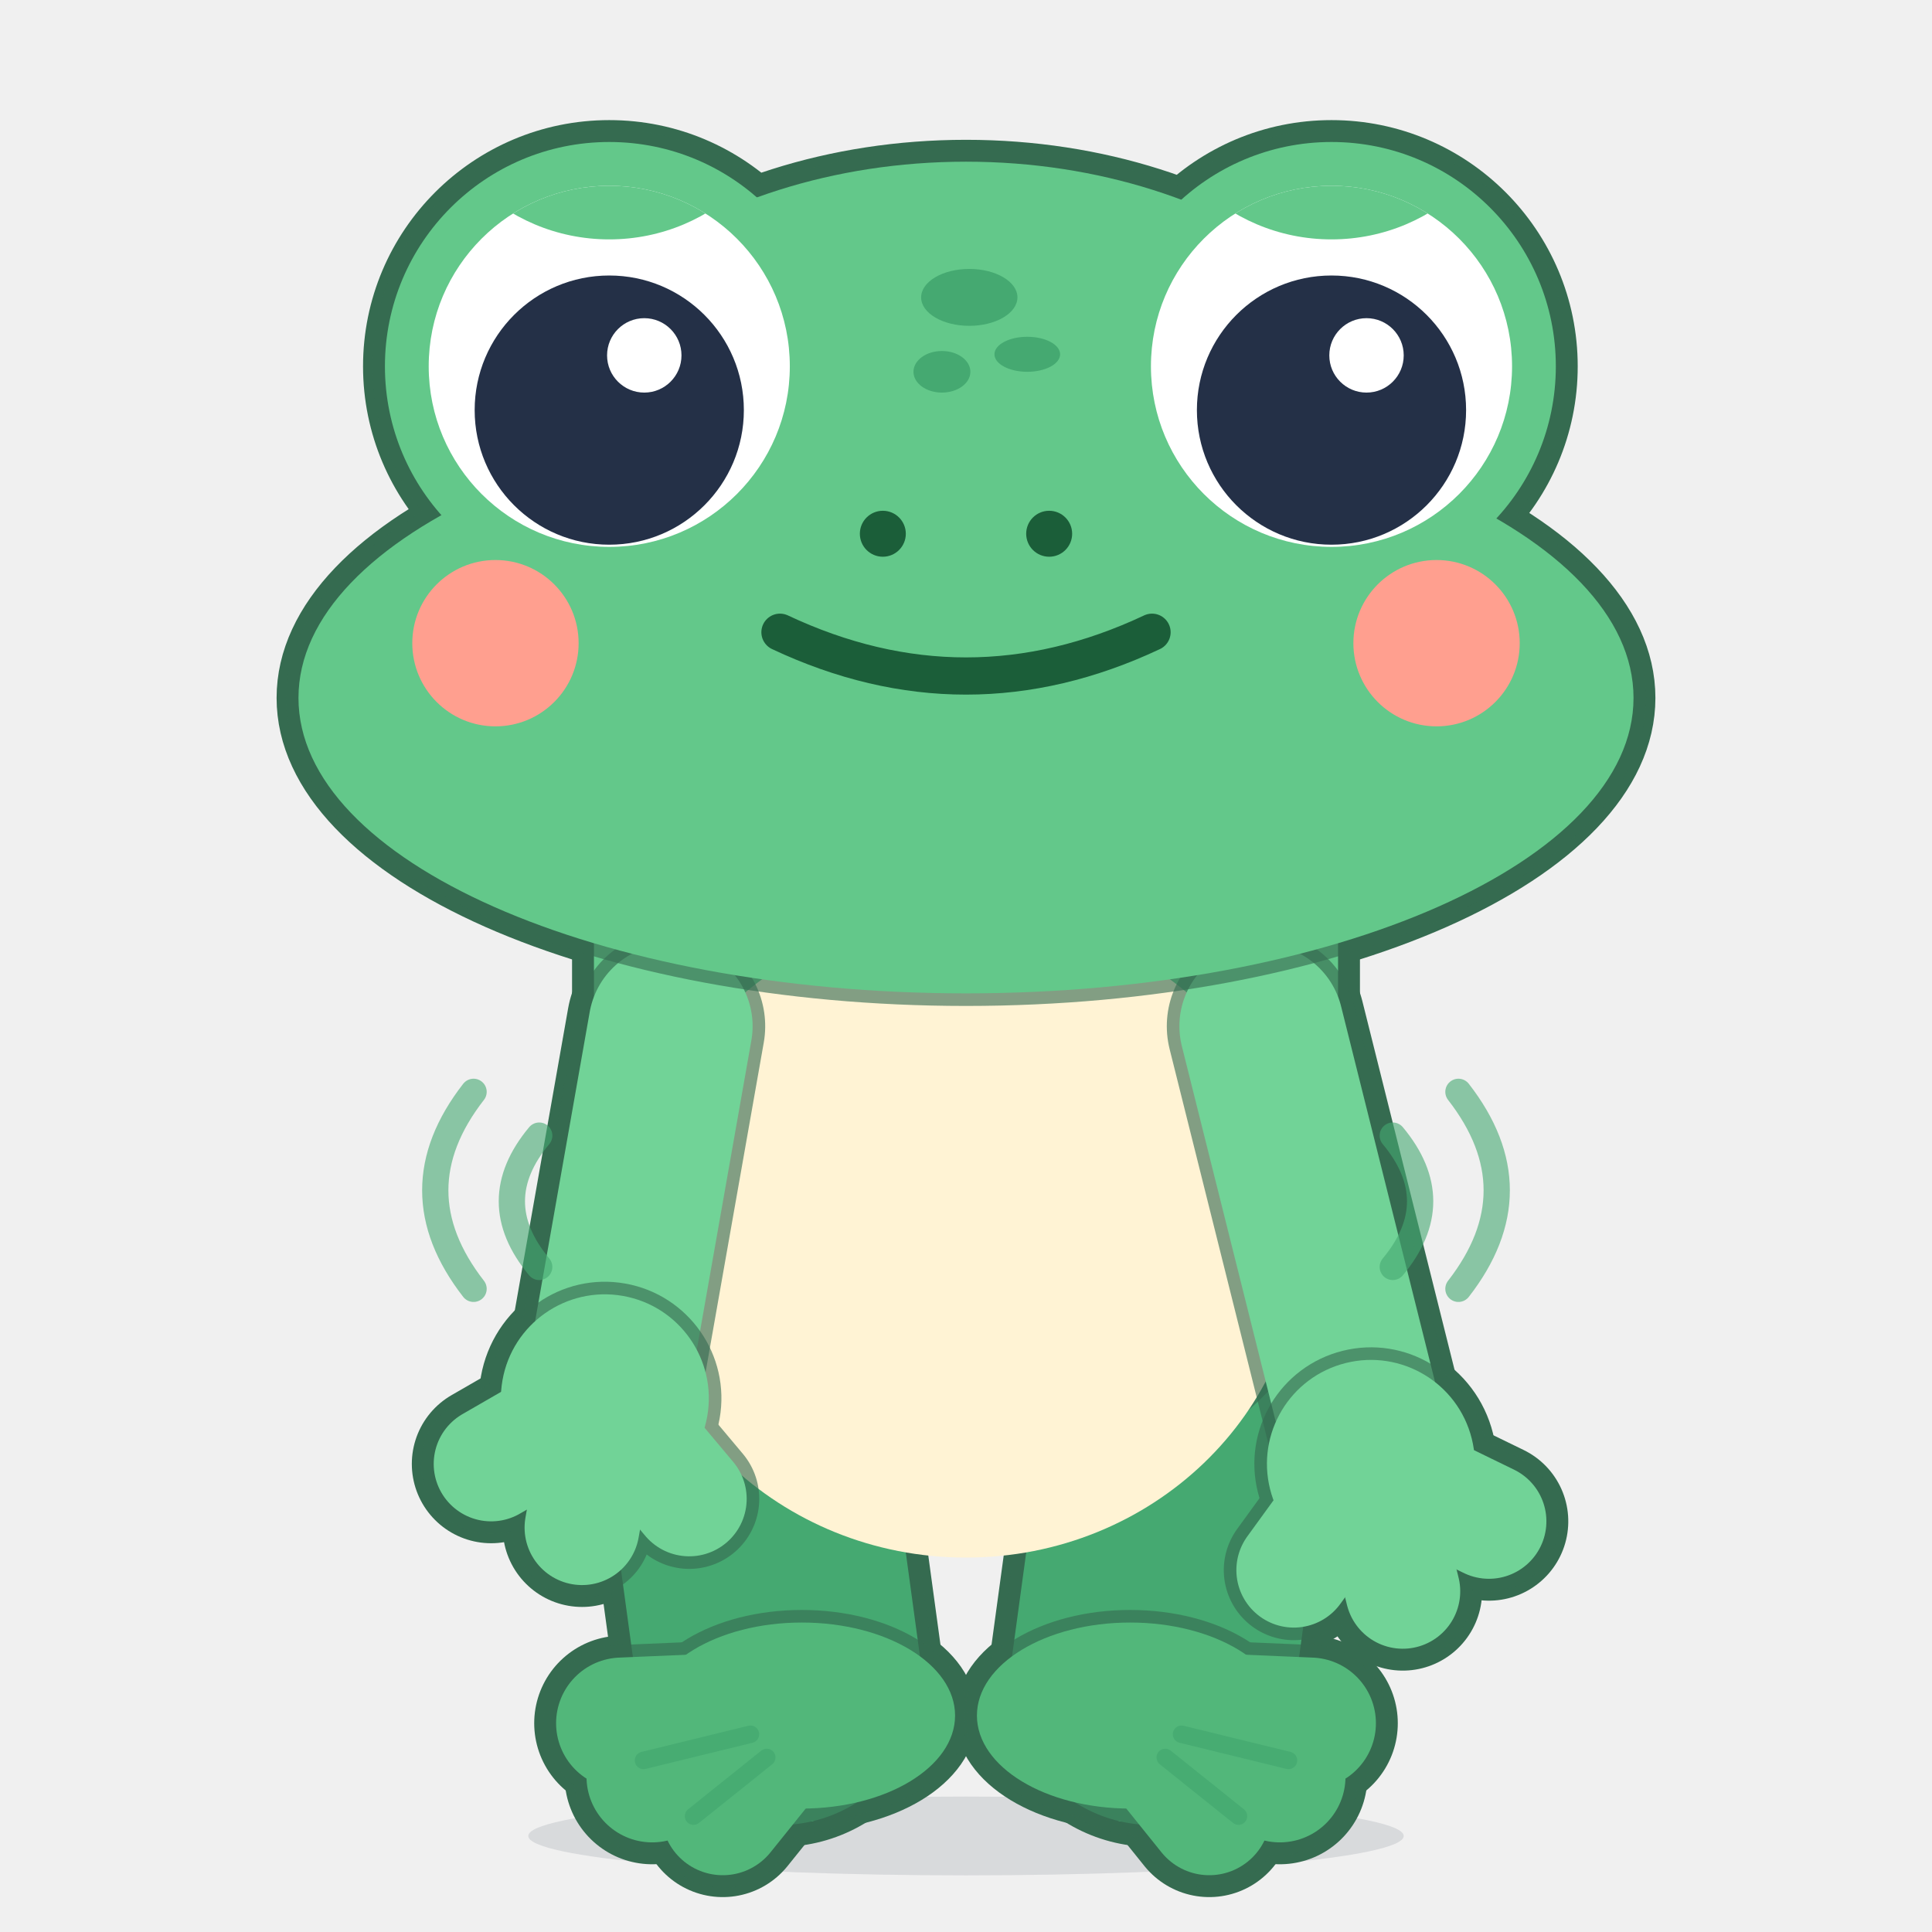
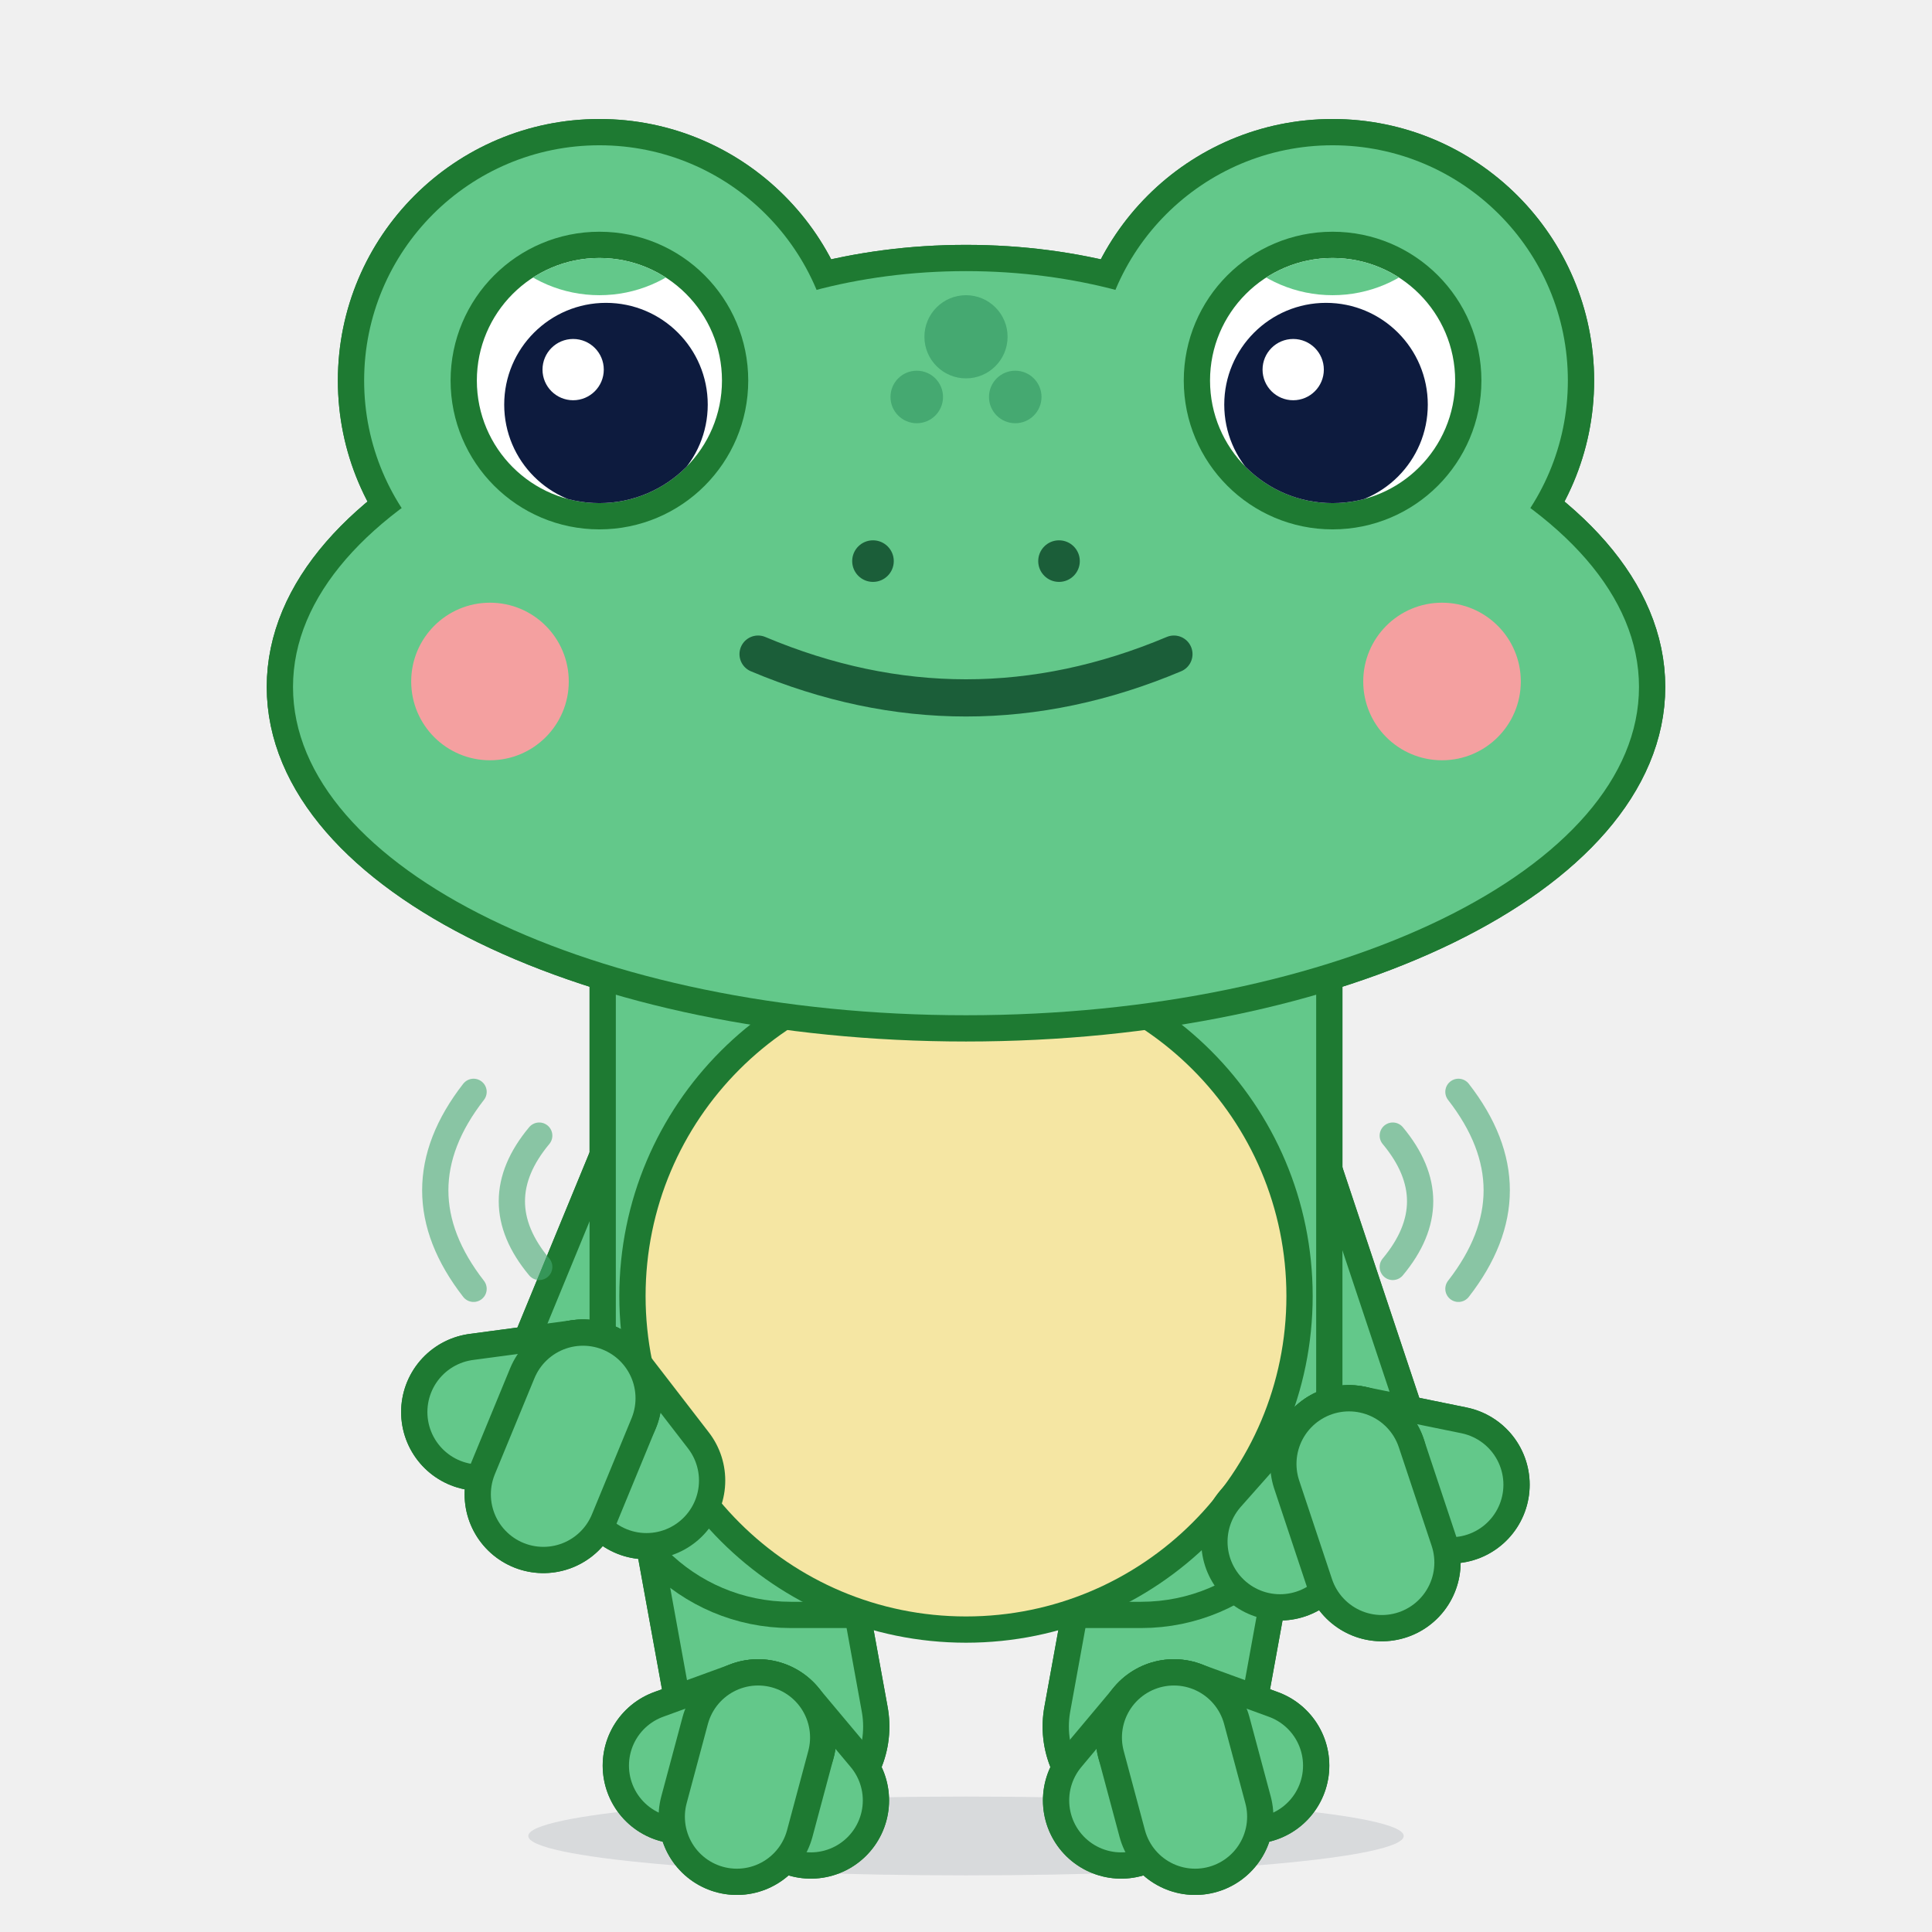
<svg xmlns="http://www.w3.org/2000/svg" viewBox="0 0 512 512" width="512" height="512">
  <g transform="translate(38.5 22.55) scale(2.9)">
    <g id="hop-root">
      <g id="shadow">
        <ellipse cx="75" cy="160.00" rx="40" ry="3.6" fill="#243047" opacity="0.120" />
      </g>
      <g id="hop-figure" transform="translate(0 0) translate(75 100) rotate(0) translate(-75 -100)">
-         <g id="hop-silhouette" fill="#356B50" stroke="#356B50" stroke-linejoin="round" stroke-linecap="round">
-           <g transform="translate(55 124) rotate(82.23)">
-             <path d="M 0 0 L 22.2 0" fill="none" stroke-width="30" />
-             <g transform="translate(22.2 0) rotate(-82.23) translate(2 3)">
-               <path d="M 14 0 C 14 4.69 7.73 8.5 0 8.5 C -7.73 8.5 -14 4.69 -14 0 C -14 -4.69 -7.73 -8.5 0 -8.5 C 7.73 -8.5 14 -4.69 14 0 Z" stroke-width="4" />
-               <path d="M 0 0 L -16.46 0.7" fill="none" stroke-width="16" />
-               <path d="M 0 0 L -13.68 5.59" fill="none" stroke-width="16" />
-               <path d="M 0 0 L -7.23 8.99" fill="none" stroke-width="15.2" />
-             </g>
-           </g>
-           <g transform="translate(95 124) rotate(97.77)">
-             <path d="M 0 0 L 22.2 0" fill="none" stroke-width="30" />
-             <g transform="translate(22.2 0) rotate(-97.77) translate(-2 3)">
-               <path d="M 14 0 C 14 4.69 7.73 8.5 0 8.5 C -7.73 8.5 -14 4.69 -14 0 C -14 -4.69 -7.73 -8.5 0 -8.5 C 7.73 -8.5 14 -4.69 14 0 Z" stroke-width="4" />
-               <path d="M 0 0 L 16.46 0.7" fill="none" stroke-width="16" />
-               <path d="M 0 0 L 13.68 5.59" fill="none" stroke-width="16" />
-               <path d="M 0 0 L 7.23 8.99" fill="none" stroke-width="15.2" />
-             </g>
-           </g>
-           <path d="M 41 58.4 H 109 V 100.6 A 26 26 0 0 1 83 126.6 H 67 A 26 26 0 0 1 41 100.6 Z" stroke-width="4" />
-           <g transform="translate(48 86) rotate(100.01)">
-             <path d="M 0 0 L 34.53 0" fill="none" stroke-width="19" />
-             <g transform="translate(34.53 0)">
-               <path d="M 9.5 0 C 9.5 5.25 5.25 9.5 0 9.5 C -5.25 9.5 -9.5 5.25 -9.5 0 C -9.5 -5.25 -5.25 -9.5 0 -9.5 C 5.25 -9.5 9.5 -5.25 9.5 0 Z" stroke-width="4" />
-               <path d="M 0 0 L 7.71 -9.19" fill="none" stroke-width="14.5" />
-               <path d="M 0 0 L 12 0" fill="none" stroke-width="14.5" />
-               <path d="M 0 0 L 7.71 9.19" fill="none" stroke-width="14.5" />
-             </g>
-           </g>
-           <g transform="translate(102 86) rotate(75.96)">
-             <path d="M 0 0 L 41.23 0" fill="none" stroke-width="19" />
-             <g transform="translate(41.23 0)">
-               <path d="M 9.5 0 C 9.5 5.25 5.25 9.5 0 9.5 C -5.25 9.5 -9.5 5.25 -9.5 0 C -9.5 -5.25 -5.25 -9.5 0 -9.5 C 5.25 -9.5 9.5 -5.25 9.5 0 Z" stroke-width="4" />
-               <path d="M 0 0 L 7.71 -9.19" fill="none" stroke-width="14.5" />
-               <path d="M 0 0 L 12 0" fill="none" stroke-width="14.5" />
-               <path d="M 0 0 L 7.71 9.19" fill="none" stroke-width="14.5" />
-             </g>
-           </g>
+         <g id="hop-silhouette" fill="#1E7A32" stroke="#1E7A32" stroke-linejoin="round" stroke-linecap="round">
+           <path d="M 54 128 L 58 150" fill="none" stroke-width="20" />
+           <path d="M 56 151 L 60.82 156.75" fill="none" stroke-width="14.3" />
+           <path d="M 56 151 L 48.95 153.57" fill="none" stroke-width="14.3" />
+           <path d="M 56 151 L 54.06 158.24" fill="none" stroke-width="14.3" />
+           <path d="M 96 128 L 92 150" fill="none" stroke-width="20" />
+           <path d="M 94 151 L 89.18 156.75" fill="none" stroke-width="14.3" />
+           <path d="M 94 151 L 101.05 153.57" fill="none" stroke-width="14.3" />
+           <path d="M 94 151 L 95.94 158.24" fill="none" stroke-width="14.3" />
+           <path d="M 50.5 94.5 L 40 120" fill="none" stroke-width="16" />
+           <path d="M 99.5 94.5 L 110 126" fill="none" stroke-width="16" />
+           <path d="M 43 70.4 H 107 V 122.6 A 16 16 0 0 1 91 138.6 H 59 A 16 16 0 0 1 43 122.6 Z" stroke-width="4.8" />
+           <path d="M 40 120 L 45.8 127.52" fill="none" stroke-width="14.4" />
+           <path d="M 40 120 L 30.58 121.26" fill="none" stroke-width="14.4" />
+           <path d="M 40 120 L 36.38 128.78" fill="none" stroke-width="14.4" />
+           <path d="M 110 126 L 119.31 127.9" fill="none" stroke-width="14.4" />
+           <path d="M 110 126 L 103.7 133.11" fill="none" stroke-width="14.4" />
+           <path d="M 110 126 L 113 135.01" fill="none" stroke-width="14.4" />
          <g transform="rotate(0 75 50)">
-             <path d="M 119 40 C 119 58.23 99.3 73 75 73 C 50.7 73 31 58.23 31 40 C 31 21.77 50.7 7 75 7 C 99.3 7 119 21.77 119 40 Z M 136 56 C 136 70.91 108.69 83 75 83 C 41.31 83 14 70.91 14 56 C 14 41.09 41.31 29 75 29 C 108.69 29 136 41.09 136 56 Z M 62.9 25.7 C 62.9 37.02 53.72 46.2 42.4 46.2 C 31.08 46.2 21.9 37.02 21.9 25.7 C 21.9 14.38 31.08 5.2 42.4 5.2 C 53.72 5.2 62.9 14.38 62.9 25.7 Z M 128.9 25.7 C 128.9 37.02 119.72 46.2 108.4 46.2 C 97.08 46.2 87.9 37.02 87.9 25.7 C 87.9 14.38 97.08 5.2 108.4 5.2 C 119.72 5.2 128.9 14.38 128.9 25.7 Z" stroke-width="4" />
+             <path d="M 111 40 C 111 52.7 94.88 63 75 63 C 55.12 63 39 52.7 39 40 C 39 27.3 55.12 17 75 17 C 94.88 17 111 27.3 111 40 Z M 136.5 55 C 136.5 71.57 108.97 85 75 85 C 41.03 85 13.5 71.57 13.5 55 C 13.5 38.43 41.03 25 75 25 C 108.97 25 136.5 38.43 136.5 55 Z M 63 27 C 63 38.87 53.37 48.5 41.5 48.5 C 29.63 48.5 20 38.87 20 27 C 20 15.13 29.63 5.5 41.5 5.5 C 53.37 5.5 63 15.13 63 27 Z M 130 27 C 130 38.87 120.37 48.5 108.5 48.5 C 96.63 48.5 87 38.87 87 27 C 87 15.13 96.63 5.5 108.5 5.5 C 120.37 5.5 130 15.13 130 27 Z" stroke-width="4.8" />
          </g>
        </g>
-         <g id="left-leg" transform="translate(55 124) rotate(82.23)">
-           <g fill="#356B50" stroke="#356B50" stroke-linejoin="round" stroke-linecap="round" opacity="0.62">
-             <path d="M 0 0 L 22.2 0" fill="none" stroke-width="28.3" />
+         <g id="left-leg">
+           <g fill="#1E7A32" stroke="#1E7A32" stroke-linejoin="round" stroke-linecap="round">
+             <path d="M 54 128 L 58 150" fill="none" stroke-width="20" />
          </g>
-           <line x1="0" y1="0" x2="22.2" y2="0" stroke="#45A971" stroke-width="26" stroke-linecap="round" />
-           <g id="left-foot" transform="translate(22.2 0) rotate(-82.23) translate(2 3)">
-             <g fill="#356B50" stroke="#356B50" stroke-linejoin="round" stroke-linecap="round" opacity="0.62">
-               <path d="M 14 0 C 14 4.69 7.73 8.5 0 8.5 C -7.73 8.5 -14 4.69 -14 0 C -14 -4.69 -7.73 -8.5 0 -8.5 C 7.73 -8.5 14 -4.69 14 0 Z" stroke-width="2.3" />
-               <path d="M 0 0 L -16.46 0.7" fill="none" stroke-width="14.3" />
-               <path d="M 0 0 L -13.68 5.59" fill="none" stroke-width="14.3" />
-               <path d="M 0 0 L -7.23 8.99" fill="none" stroke-width="13.5" />
+           <line x1="54" y1="128" x2="58" y2="150" stroke="#63C88A" stroke-width="15.2" stroke-linecap="round" />
+           <g id="left-foot">
+             <g fill="#1E7A32" stroke="#1E7A32" stroke-linejoin="round" stroke-linecap="round">
+               <path d="M 56 151 L 60.82 156.75" fill="none" stroke-width="14.3" />
            </g>
-             <ellipse cx="0" cy="0" rx="14" ry="8.5" fill="#52B77A" />
-             <line x1="0" y1="0" x2="-16.46" y2="0.7" stroke="#52B77A" stroke-width="12" stroke-linecap="round" />
-             <line x1="0" y1="0" x2="-13.68" y2="5.59" stroke="#52B77A" stroke-width="12" stroke-linecap="round" />
-             <line x1="0" y1="0" x2="-7.23" y2="8.99" stroke="#52B77A" stroke-width="11.2" stroke-linecap="round" />
-             <line x1="-4.7" y1="1.71" x2="-14.47" y2="4.1" stroke="#45A971" stroke-width="1.6" stroke-linecap="round" opacity="0.8" />
-             <line x1="-3.21" y1="3.83" x2="-9.9" y2="9.19" stroke="#45A971" stroke-width="1.6" stroke-linecap="round" opacity="0.8" />
+             <line x1="56" y1="151" x2="60.82" y2="156.75" stroke="#63C88A" stroke-width="9.5" stroke-linecap="round" />
+             <g fill="#1E7A32" stroke="#1E7A32" stroke-linejoin="round" stroke-linecap="round">
+               <path d="M 56 151 L 48.95 153.57" fill="none" stroke-width="14.3" />
+             </g>
+             <line x1="56" y1="151" x2="48.95" y2="153.57" stroke="#63C88A" stroke-width="9.5" stroke-linecap="round" />
+             <g fill="#1E7A32" stroke="#1E7A32" stroke-linejoin="round" stroke-linecap="round">
+               <path d="M 56 151 L 54.06 158.24" fill="none" stroke-width="14.3" />
+             </g>
+             <line x1="56" y1="151" x2="54.06" y2="158.24" stroke="#63C88A" stroke-width="9.5" stroke-linecap="round" />
          </g>
        </g>
-         <g id="right-leg" transform="translate(95 124) rotate(97.77)">
-           <g fill="#356B50" stroke="#356B50" stroke-linejoin="round" stroke-linecap="round" opacity="0.62">
-             <path d="M 0 0 L 22.2 0" fill="none" stroke-width="28.3" />
+         <g id="right-leg">
+           <g fill="#1E7A32" stroke="#1E7A32" stroke-linejoin="round" stroke-linecap="round">
+             <path d="M 96 128 L 92 150" fill="none" stroke-width="20" />
          </g>
-           <line x1="0" y1="0" x2="22.2" y2="0" stroke="#45A971" stroke-width="26" stroke-linecap="round" />
-           <g id="right-foot" transform="translate(22.2 0) rotate(-97.77) translate(-2 3)">
-             <g fill="#356B50" stroke="#356B50" stroke-linejoin="round" stroke-linecap="round" opacity="0.62">
-               <path d="M 14 0 C 14 4.69 7.73 8.5 0 8.5 C -7.73 8.5 -14 4.69 -14 0 C -14 -4.69 -7.73 -8.5 0 -8.5 C 7.73 -8.5 14 -4.69 14 0 Z" stroke-width="2.3" />
-               <path d="M 0 0 L 16.46 0.7" fill="none" stroke-width="14.3" />
-               <path d="M 0 0 L 13.68 5.59" fill="none" stroke-width="14.3" />
-               <path d="M 0 0 L 7.23 8.99" fill="none" stroke-width="13.5" />
+           <line x1="96" y1="128" x2="92" y2="150" stroke="#63C88A" stroke-width="15.2" stroke-linecap="round" />
+           <g id="right-foot">
+             <g fill="#1E7A32" stroke="#1E7A32" stroke-linejoin="round" stroke-linecap="round">
+               <path d="M 94 151 L 89.18 156.75" fill="none" stroke-width="14.3" />
            </g>
-             <ellipse cx="0" cy="0" rx="14" ry="8.5" fill="#52B77A" />
-             <line x1="0" y1="0" x2="16.46" y2="0.7" stroke="#52B77A" stroke-width="12" stroke-linecap="round" />
-             <line x1="0" y1="0" x2="13.68" y2="5.59" stroke="#52B77A" stroke-width="12" stroke-linecap="round" />
-             <line x1="0" y1="0" x2="7.23" y2="8.99" stroke="#52B77A" stroke-width="11.2" stroke-linecap="round" />
-             <line x1="4.7" y1="1.71" x2="14.47" y2="4.1" stroke="#45A971" stroke-width="1.6" stroke-linecap="round" opacity="0.8" />
-             <line x1="3.21" y1="3.83" x2="9.9" y2="9.19" stroke="#45A971" stroke-width="1.6" stroke-linecap="round" opacity="0.8" />
+             <line x1="94" y1="151" x2="89.18" y2="156.75" stroke="#63C88A" stroke-width="9.5" stroke-linecap="round" />
+             <g fill="#1E7A32" stroke="#1E7A32" stroke-linejoin="round" stroke-linecap="round">
+               <path d="M 94 151 L 101.05 153.57" fill="none" stroke-width="14.3" />
+             </g>
+             <line x1="94" y1="151" x2="101.05" y2="153.57" stroke="#63C88A" stroke-width="9.5" stroke-linecap="round" />
+             <g fill="#1E7A32" stroke="#1E7A32" stroke-linejoin="round" stroke-linecap="round">
+               <path d="M 94 151 L 95.94 158.24" fill="none" stroke-width="14.3" />
+             </g>
+             <line x1="94" y1="151" x2="95.94" y2="158.24" stroke="#63C88A" stroke-width="9.5" stroke-linecap="round" />
          </g>
        </g>
+         <g id="left-arm">
+           <g fill="#1E7A32" stroke="#1E7A32" stroke-linejoin="round" stroke-linecap="round">
+             <path d="M 50.5 94.5 L 40 120" fill="none" stroke-width="16" />
+           </g>
+           <line x1="50.5" y1="94.5" x2="40" y2="120" stroke="#63C88A" stroke-width="11.2" stroke-linecap="round" />
+         </g>
+         <g id="right-arm">
+           <g fill="#1E7A32" stroke="#1E7A32" stroke-linejoin="round" stroke-linecap="round">
+             <path d="M 99.5 94.5 L 110 126" fill="none" stroke-width="16" />
+           </g>
+           <line x1="99.5" y1="94.5" x2="110" y2="126" stroke="#63C88A" stroke-width="11.2" stroke-linecap="round" />
+         </g>
        <g id="body">
-           <g fill="#356B50" stroke="#356B50" stroke-linejoin="round" stroke-linecap="round" opacity="0.62">
-             <path d="M 41 58.4 H 109 V 100.6 A 26 26 0 0 1 83 126.6 H 67 A 26 26 0 0 1 41 100.6 Z" stroke-width="2.3" />
+           <g fill="#1E7A32" stroke="#1E7A32" stroke-linejoin="round" stroke-linecap="round">
+             <path d="M 43 70.4 H 107 V 122.6 A 16 16 0 0 1 91 138.6 H 59 A 16 16 0 0 1 43 122.6 Z" stroke-width="4.8" />
          </g>
-           <path d="M 41 58.4 H 109 V 100.6 A 26 26 0 0 1 83 126.6 H 67 A 26 26 0 0 1 41 100.6 Z" fill="#63C88A" />
+           <path d="M 43 70.4 H 107 V 122.6 A 16 16 0 0 1 91 138.6 H 59 A 16 16 0 0 1 43 122.6 Z" fill="#63C88A" />
        </g>
        <g id="belly">
-           <ellipse cx="75" cy="105.12" rx="30.72" ry="29.44" fill="#FFF3D4" />
+           <g fill="#1E7A32" stroke="#1E7A32" stroke-linejoin="round" stroke-linecap="round">
+             <path d="M 104.28 110.66 C 104.28 126.83 91.17 139.94 75 139.94 C 58.83 139.94 45.72 126.83 45.72 110.66 C 45.72 94.49 58.83 81.38 75 81.38 C 91.17 81.38 104.28 94.49 104.28 110.66 Z" stroke-width="4.8" />
+           </g>
+           <circle cx="75" cy="110.66" r="29.28" fill="#F5E6A3" />
        </g>
-         <g id="left-arm" transform="translate(48 86) rotate(100.01)">
-           <g fill="#356B50" stroke="#356B50" stroke-linejoin="round" stroke-linecap="round" opacity="0.62">
-             <path d="M 0 0 L 34.53 0" fill="none" stroke-width="17.3" />
+         <g id="left-hand">
+           <g fill="#1E7A32" stroke="#1E7A32" stroke-linejoin="round" stroke-linecap="round">
+             <path d="M 40 120 L 45.8 127.52" fill="none" stroke-width="14.4" />
          </g>
-           <line x1="0" y1="0" x2="34.53" y2="0" stroke="#71D397" stroke-width="15" stroke-linecap="round" />
-           <g id="left-hand" transform="translate(34.53 0)">
-             <g fill="#356B50" stroke="#356B50" stroke-linejoin="round" stroke-linecap="round" opacity="0.62">
-               <path d="M 9.5 0 C 9.5 5.25 5.25 9.5 0 9.5 C -5.25 9.5 -9.5 5.25 -9.5 0 C -9.5 -5.25 -5.25 -9.5 0 -9.5 C 5.25 -9.5 9.5 -5.25 9.5 0 Z" stroke-width="2.3" />
-               <path d="M 0 0 L 7.71 -9.19" fill="none" stroke-width="12.8" />
-               <path d="M 0 0 L 12 0" fill="none" stroke-width="12.8" />
-               <path d="M 0 0 L 7.71 9.19" fill="none" stroke-width="12.8" />
-             </g>
-             <circle cx="0" cy="0" r="9.5" fill="#71D397" />
-             <line x1="0" y1="0" x2="7.71" y2="-9.19" stroke="#71D397" stroke-width="10.5" stroke-linecap="round" />
-             <line x1="0" y1="0" x2="12" y2="0" stroke="#71D397" stroke-width="10.5" stroke-linecap="round" />
-             <line x1="0" y1="0" x2="7.71" y2="9.19" stroke="#71D397" stroke-width="10.5" stroke-linecap="round" />
+           <line x1="40" y1="120" x2="45.8" y2="127.52" stroke="#63C88A" stroke-width="9.6" stroke-linecap="round" />
+           <g fill="#1E7A32" stroke="#1E7A32" stroke-linejoin="round" stroke-linecap="round">
+             <path d="M 40 120 L 30.58 121.26" fill="none" stroke-width="14.4" />
          </g>
+           <line x1="40" y1="120" x2="30.58" y2="121.26" stroke="#63C88A" stroke-width="9.6" stroke-linecap="round" />
+           <g fill="#1E7A32" stroke="#1E7A32" stroke-linejoin="round" stroke-linecap="round">
+             <path d="M 40 120 L 36.38 128.78" fill="none" stroke-width="14.4" />
+           </g>
+           <line x1="40" y1="120" x2="36.38" y2="128.78" stroke="#63C88A" stroke-width="9.6" stroke-linecap="round" />
        </g>
-         <g id="right-arm" transform="translate(102 86) rotate(75.96)">
-           <g fill="#356B50" stroke="#356B50" stroke-linejoin="round" stroke-linecap="round" opacity="0.62">
-             <path d="M 0 0 L 41.23 0" fill="none" stroke-width="17.3" />
+         <g id="right-hand">
+           <g fill="#1E7A32" stroke="#1E7A32" stroke-linejoin="round" stroke-linecap="round">
+             <path d="M 110 126 L 119.31 127.9" fill="none" stroke-width="14.4" />
          </g>
-           <line x1="0" y1="0" x2="41.23" y2="0" stroke="#71D397" stroke-width="15" stroke-linecap="round" />
-           <g id="right-hand" transform="translate(41.23 0)">
-             <g fill="#356B50" stroke="#356B50" stroke-linejoin="round" stroke-linecap="round" opacity="0.62">
-               <path d="M 9.5 0 C 9.5 5.25 5.25 9.5 0 9.5 C -5.25 9.5 -9.5 5.25 -9.5 0 C -9.5 -5.25 -5.25 -9.5 0 -9.5 C 5.25 -9.5 9.5 -5.25 9.5 0 Z" stroke-width="2.3" />
-               <path d="M 0 0 L 7.71 -9.19" fill="none" stroke-width="12.8" />
-               <path d="M 0 0 L 12 0" fill="none" stroke-width="12.8" />
-               <path d="M 0 0 L 7.71 9.19" fill="none" stroke-width="12.8" />
-             </g>
-             <circle cx="0" cy="0" r="9.5" fill="#71D397" />
-             <line x1="0" y1="0" x2="7.71" y2="-9.19" stroke="#71D397" stroke-width="10.5" stroke-linecap="round" />
-             <line x1="0" y1="0" x2="12" y2="0" stroke="#71D397" stroke-width="10.5" stroke-linecap="round" />
-             <line x1="0" y1="0" x2="7.71" y2="9.19" stroke="#71D397" stroke-width="10.5" stroke-linecap="round" />
+           <line x1="110" y1="126" x2="119.31" y2="127.9" stroke="#63C88A" stroke-width="9.6" stroke-linecap="round" />
+           <g fill="#1E7A32" stroke="#1E7A32" stroke-linejoin="round" stroke-linecap="round">
+             <path d="M 110 126 L 103.7 133.11" fill="none" stroke-width="14.4" />
          </g>
+           <line x1="110" y1="126" x2="103.7" y2="133.11" stroke="#63C88A" stroke-width="9.6" stroke-linecap="round" />
+           <g fill="#1E7A32" stroke="#1E7A32" stroke-linejoin="round" stroke-linecap="round">
+             <path d="M 110 126 L 113 135.01" fill="none" stroke-width="14.4" />
+           </g>
+           <line x1="110" y1="126" x2="113" y2="135.01" stroke="#63C88A" stroke-width="9.6" stroke-linecap="round" />
        </g>
        <g id="head" transform="rotate(0 75 50)">
-           <g fill="#356B50" stroke="#356B50" stroke-linejoin="round" stroke-linecap="round" opacity="0.62">
-             <path d="M 119 40 C 119 58.23 99.3 73 75 73 C 50.7 73 31 58.23 31 40 C 31 21.77 50.7 7 75 7 C 99.3 7 119 21.77 119 40 Z M 136 56 C 136 70.91 108.69 83 75 83 C 41.31 83 14 70.91 14 56 C 14 41.09 41.31 29 75 29 C 108.69 29 136 41.09 136 56 Z M 62.9 25.7 C 62.9 37.02 53.72 46.2 42.4 46.2 C 31.08 46.2 21.9 37.02 21.9 25.7 C 21.9 14.38 31.08 5.2 42.4 5.2 C 53.72 5.2 62.9 14.38 62.9 25.7 Z M 128.9 25.7 C 128.9 37.02 119.72 46.2 108.4 46.2 C 97.08 46.2 87.9 37.02 87.9 25.7 C 87.9 14.38 97.08 5.2 108.4 5.2 C 119.72 5.2 128.9 14.38 128.9 25.7 Z" stroke-width="2.3" />
+           <g fill="#1E7A32" stroke="#1E7A32" stroke-linejoin="round" stroke-linecap="round">
+             <path d="M 111 40 C 111 52.7 94.88 63 75 63 C 55.12 63 39 52.7 39 40 C 39 27.3 55.12 17 75 17 C 94.88 17 111 27.3 111 40 Z M 136.5 55 C 136.5 71.57 108.97 85 75 85 C 41.03 85 13.5 71.57 13.5 55 C 13.5 38.43 41.03 25 75 25 C 108.97 25 136.5 38.43 136.5 55 Z M 63 27 C 63 38.87 53.37 48.5 41.5 48.5 C 29.63 48.5 20 38.87 20 27 C 20 15.13 29.63 5.5 41.5 5.5 C 53.37 5.5 63 15.13 63 27 Z M 130 27 C 130 38.87 120.37 48.5 108.5 48.5 C 96.63 48.5 87 38.87 87 27 C 87 15.13 96.63 5.5 108.5 5.5 C 120.37 5.5 130 15.13 130 27 Z" stroke-width="4.8" />
          </g>
-           <ellipse cx="75" cy="40" rx="44" ry="33" fill="#63C88A" />
-           <ellipse cx="75" cy="56" rx="61" ry="27" fill="#63C88A" />
-           <circle cx="42.4" cy="25.7" r="20.5" fill="#63C88A" />
-           <circle cx="108.4" cy="25.7" r="20.5" fill="#63C88A" />
+           <ellipse cx="75" cy="40" rx="36" ry="23" fill="#63C88A" />
+           <ellipse cx="75" cy="55" rx="61.5" ry="30" fill="#63C88A" />
+           <circle cx="41.5" cy="27" r="21.5" fill="#63C88A" />
+           <circle cx="108.5" cy="27" r="21.5" fill="#63C88A" />
          <g id="accent-details">
-             <ellipse cx="75.3" cy="19.4" rx="4.4" ry="2.6" fill="#45A971" />
-             <ellipse cx="72.8" cy="26.2" rx="2.6" ry="1.9" fill="#45A971" />
-             <ellipse cx="80.6" cy="24.6" rx="3.0" ry="1.6" fill="#45A971" />
+             <circle cx="75" cy="23" r="3.8" fill="#45A971" />
+             <circle cx="70.5" cy="28.5" r="2.4" fill="#45A971" />
+             <circle cx="79.5" cy="28.5" r="2.4" fill="#45A971" />
          </g>
          <g id="eyes-group">
            <g id="left-eye">
              <g>
                <clipPath id="eyeClip42">
-                   <circle cx="42.4" cy="25.7" r="16.5" />
+                   <circle cx="41.5" cy="27" r="11.2" />
                </clipPath>
-                 <circle cx="42.4" cy="25.7" r="16.5" fill="#FFFFFF" />
+                 <circle cx="41.5" cy="27" r="11.2" fill="#1E7A32" stroke="#1E7A32" stroke-width="4.8" />
+                 <circle cx="41.5" cy="27" r="11.2" fill="#FFFFFF" />
                <g clip-path="url(#eyeClip42)">
-                   <circle id="left-pupil" cx="42.4" cy="29.7" r="12.3" fill="#243047" />
-                   <circle cx="45.6" cy="24.7" r="3.4" fill="#FFFFFF" />
-                   <circle cx="42.4" cy="-3.4" r="17.5" fill="#63C88A" />
+                   <circle id="left-pupil" cx="42.1" cy="29.2" r="9.3" fill="#0D1B3E" />
+                   <circle cx="39.1" cy="26" r="2.8" fill="#FFFFFF" />
+                   <circle cx="41.5" cy="7.0" r="12.2" fill="#63C88A" />
                </g>
              </g>
            </g>
            <g id="right-eye">
              <g>
-                 <clipPath id="eyeClip108">
-                   <circle cx="108.4" cy="25.7" r="16.5" />
+                 <clipPath id="eyeClip109">
+                   <circle cx="108.5" cy="27" r="11.2" />
                </clipPath>
-                 <circle cx="108.4" cy="25.7" r="16.5" fill="#FFFFFF" />
-                 <g clip-path="url(#eyeClip108)">
-                   <circle id="right-pupil" cx="108.4" cy="29.7" r="12.3" fill="#243047" />
-                   <circle cx="111.6" cy="24.7" r="3.4" fill="#FFFFFF" />
-                   <circle cx="108.4" cy="-3.4" r="17.5" fill="#63C88A" />
+                 <circle cx="108.5" cy="27" r="11.2" fill="#1E7A32" stroke="#1E7A32" stroke-width="4.8" />
+                 <circle cx="108.5" cy="27" r="11.2" fill="#FFFFFF" />
+                 <g clip-path="url(#eyeClip109)">
+                   <circle id="right-pupil" cx="107.9" cy="29.2" r="9.3" fill="#0D1B3E" />
+                   <circle cx="104.9" cy="26" r="2.8" fill="#FFFFFF" />
+                   <circle cx="108.5" cy="7.0" r="12.2" fill="#63C88A" />
                </g>
              </g>
            </g>
          </g>
          <g id="cheeks">
-             <circle cx="32" cy="51" r="7.6" fill="#FF9F8F" />
-             <circle cx="118" cy="51" r="7.6" fill="#FF9F8F" />
+             <circle cx="31.5" cy="54.5" r="7.2" fill="#F4A0A0" />
+             <circle cx="118.5" cy="54.5" r="7.2" fill="#F4A0A0" />
          </g>
-           <circle cx="67.4" cy="41" r="2.1" fill="#1B5E39" />
-           <circle cx="82.6" cy="41" r="2.1" fill="#1B5E39" />
+           <circle cx="66.5" cy="43.5" r="1.9" fill="#1B5E39" />
+           <circle cx="83.5" cy="43.5" r="1.9" fill="#1B5E39" />
          <g id="mouth">
-             <path d="M 58 50 Q 75 58 92 50" fill="none" stroke="#1B5E39" stroke-width="3.4" stroke-linecap="round" />
+             <path d="M 56 52 Q 75 60 94 52" fill="none" stroke="#1B5E39" stroke-width="3.4" stroke-linecap="round" />
          </g>
        </g>
        <g id="wiggle" fill="none" stroke="#45A971" stroke-width="2.4" stroke-linecap="round" opacity="0.6">
          <path d="M 36 96 q -5 6 0 12" />
          <path d="M 30 92 q -7 9 0 18" />
          <path d="M 114 96 q 5 6 0 12" />
          <path d="M 120 92 q 7 9 0 18" />
        </g>
      </g>
    </g>
  </g>
</svg>
